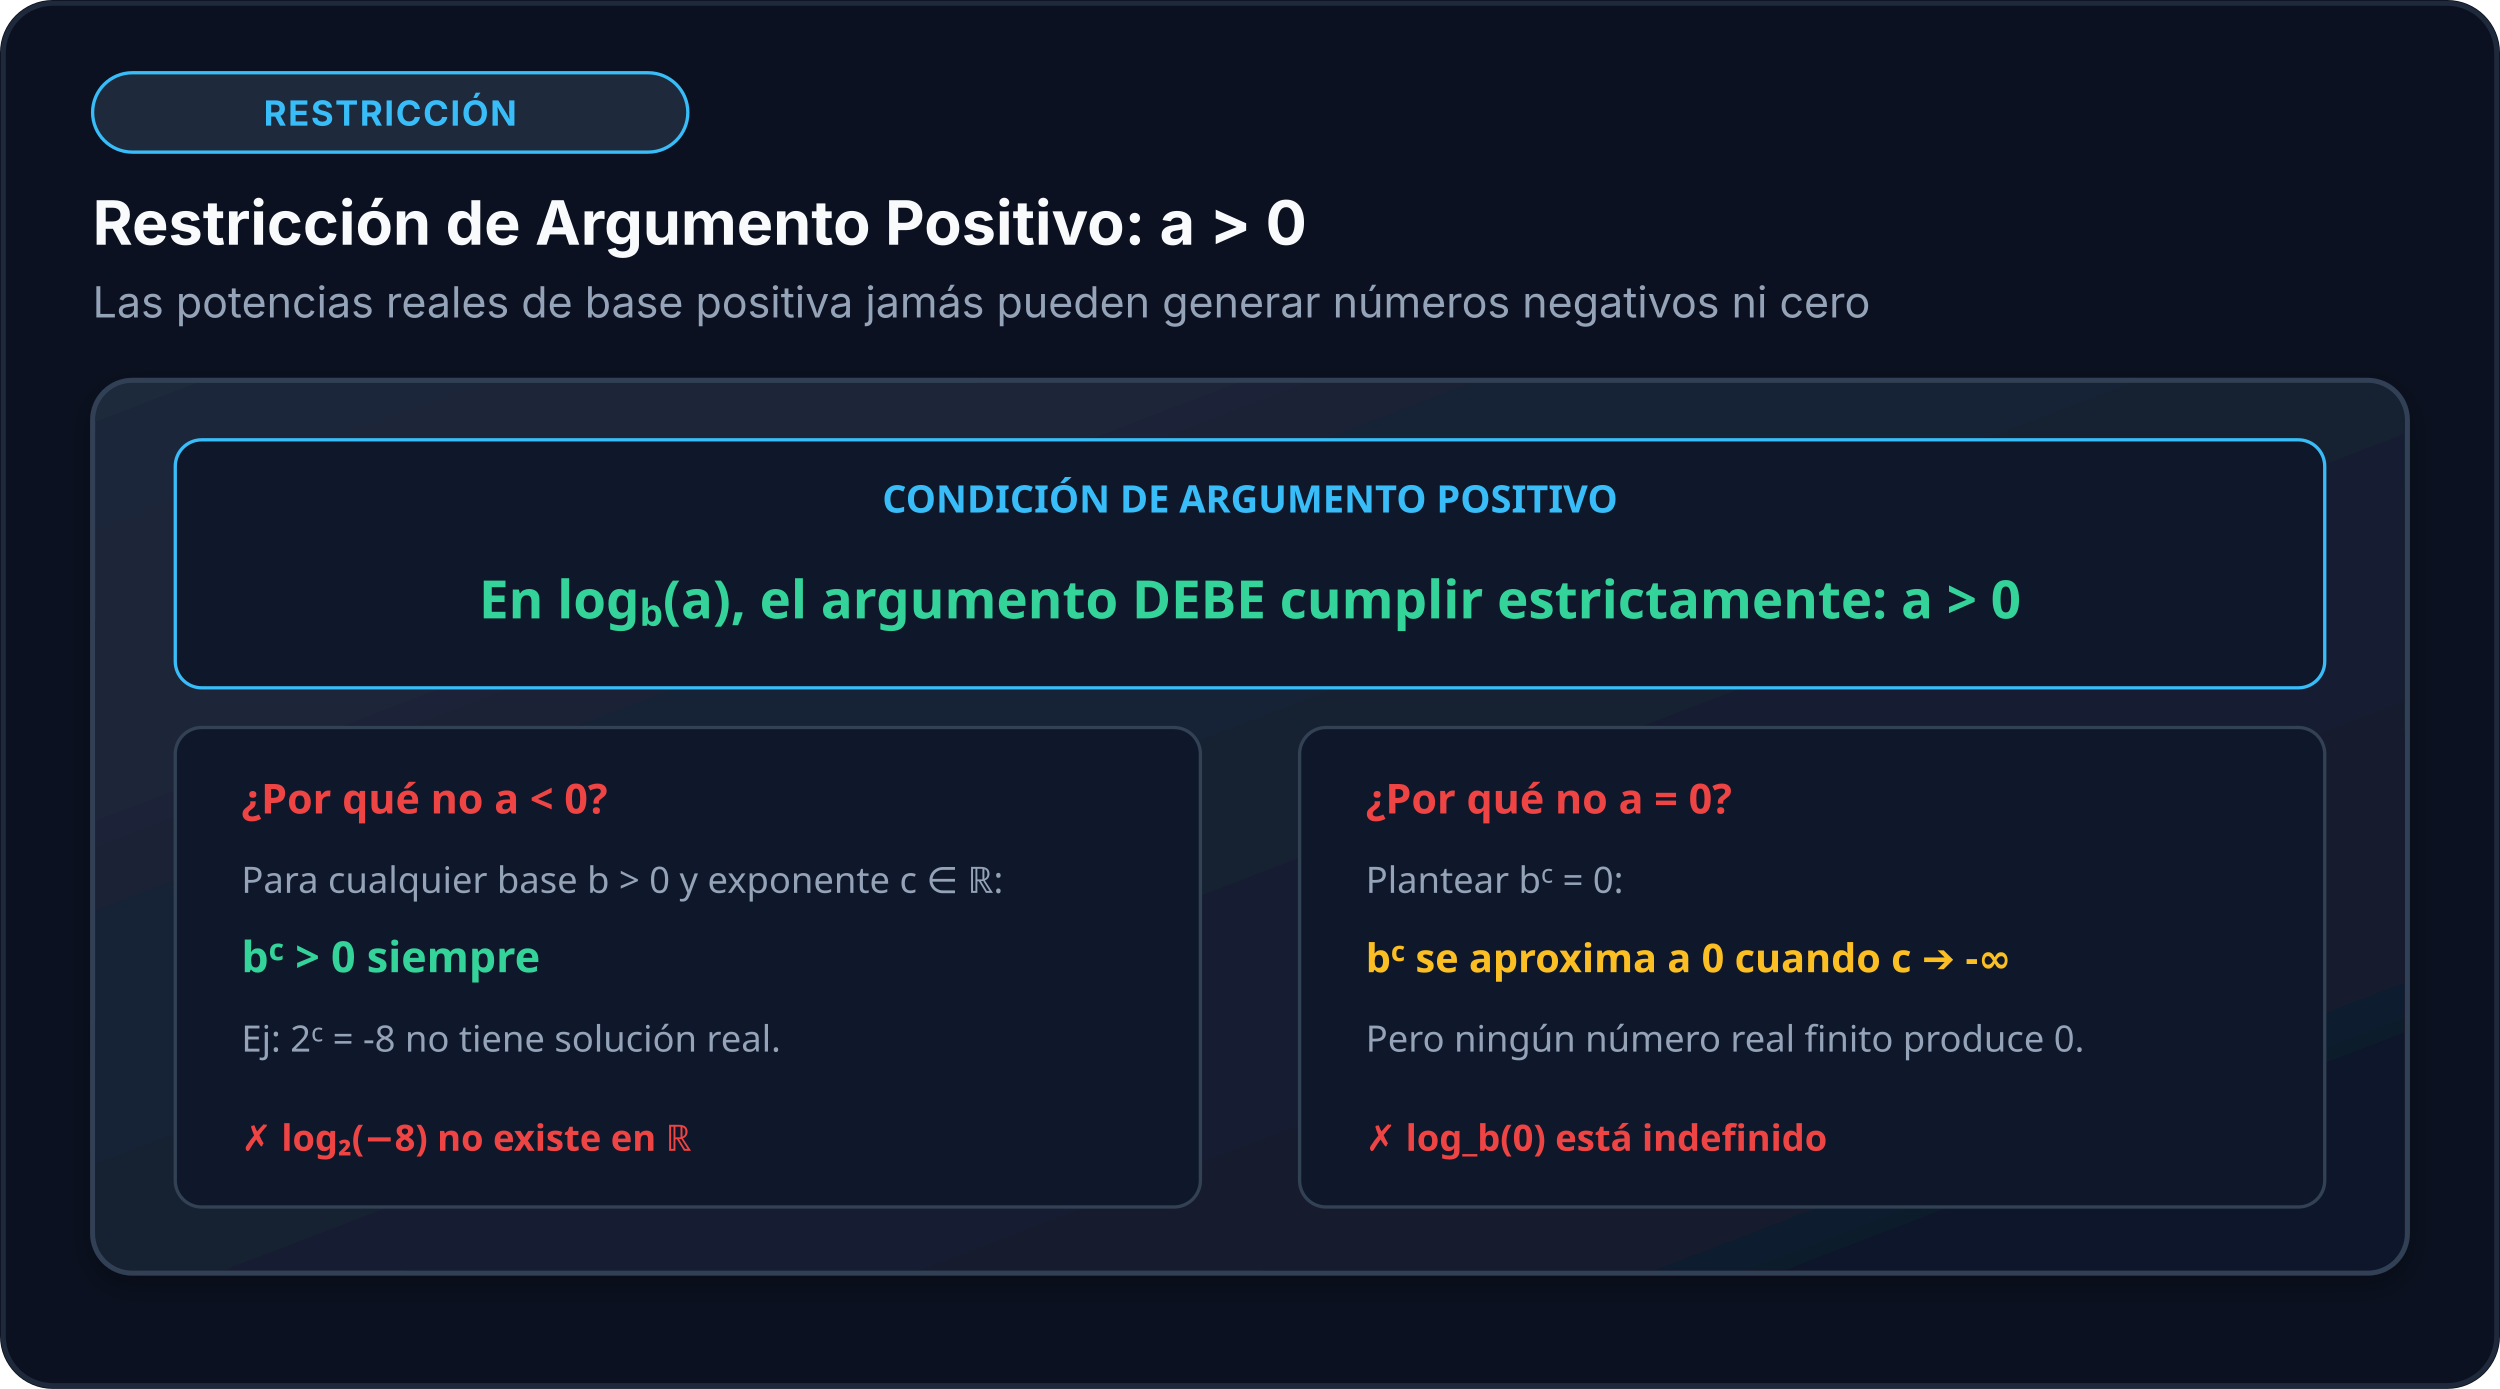
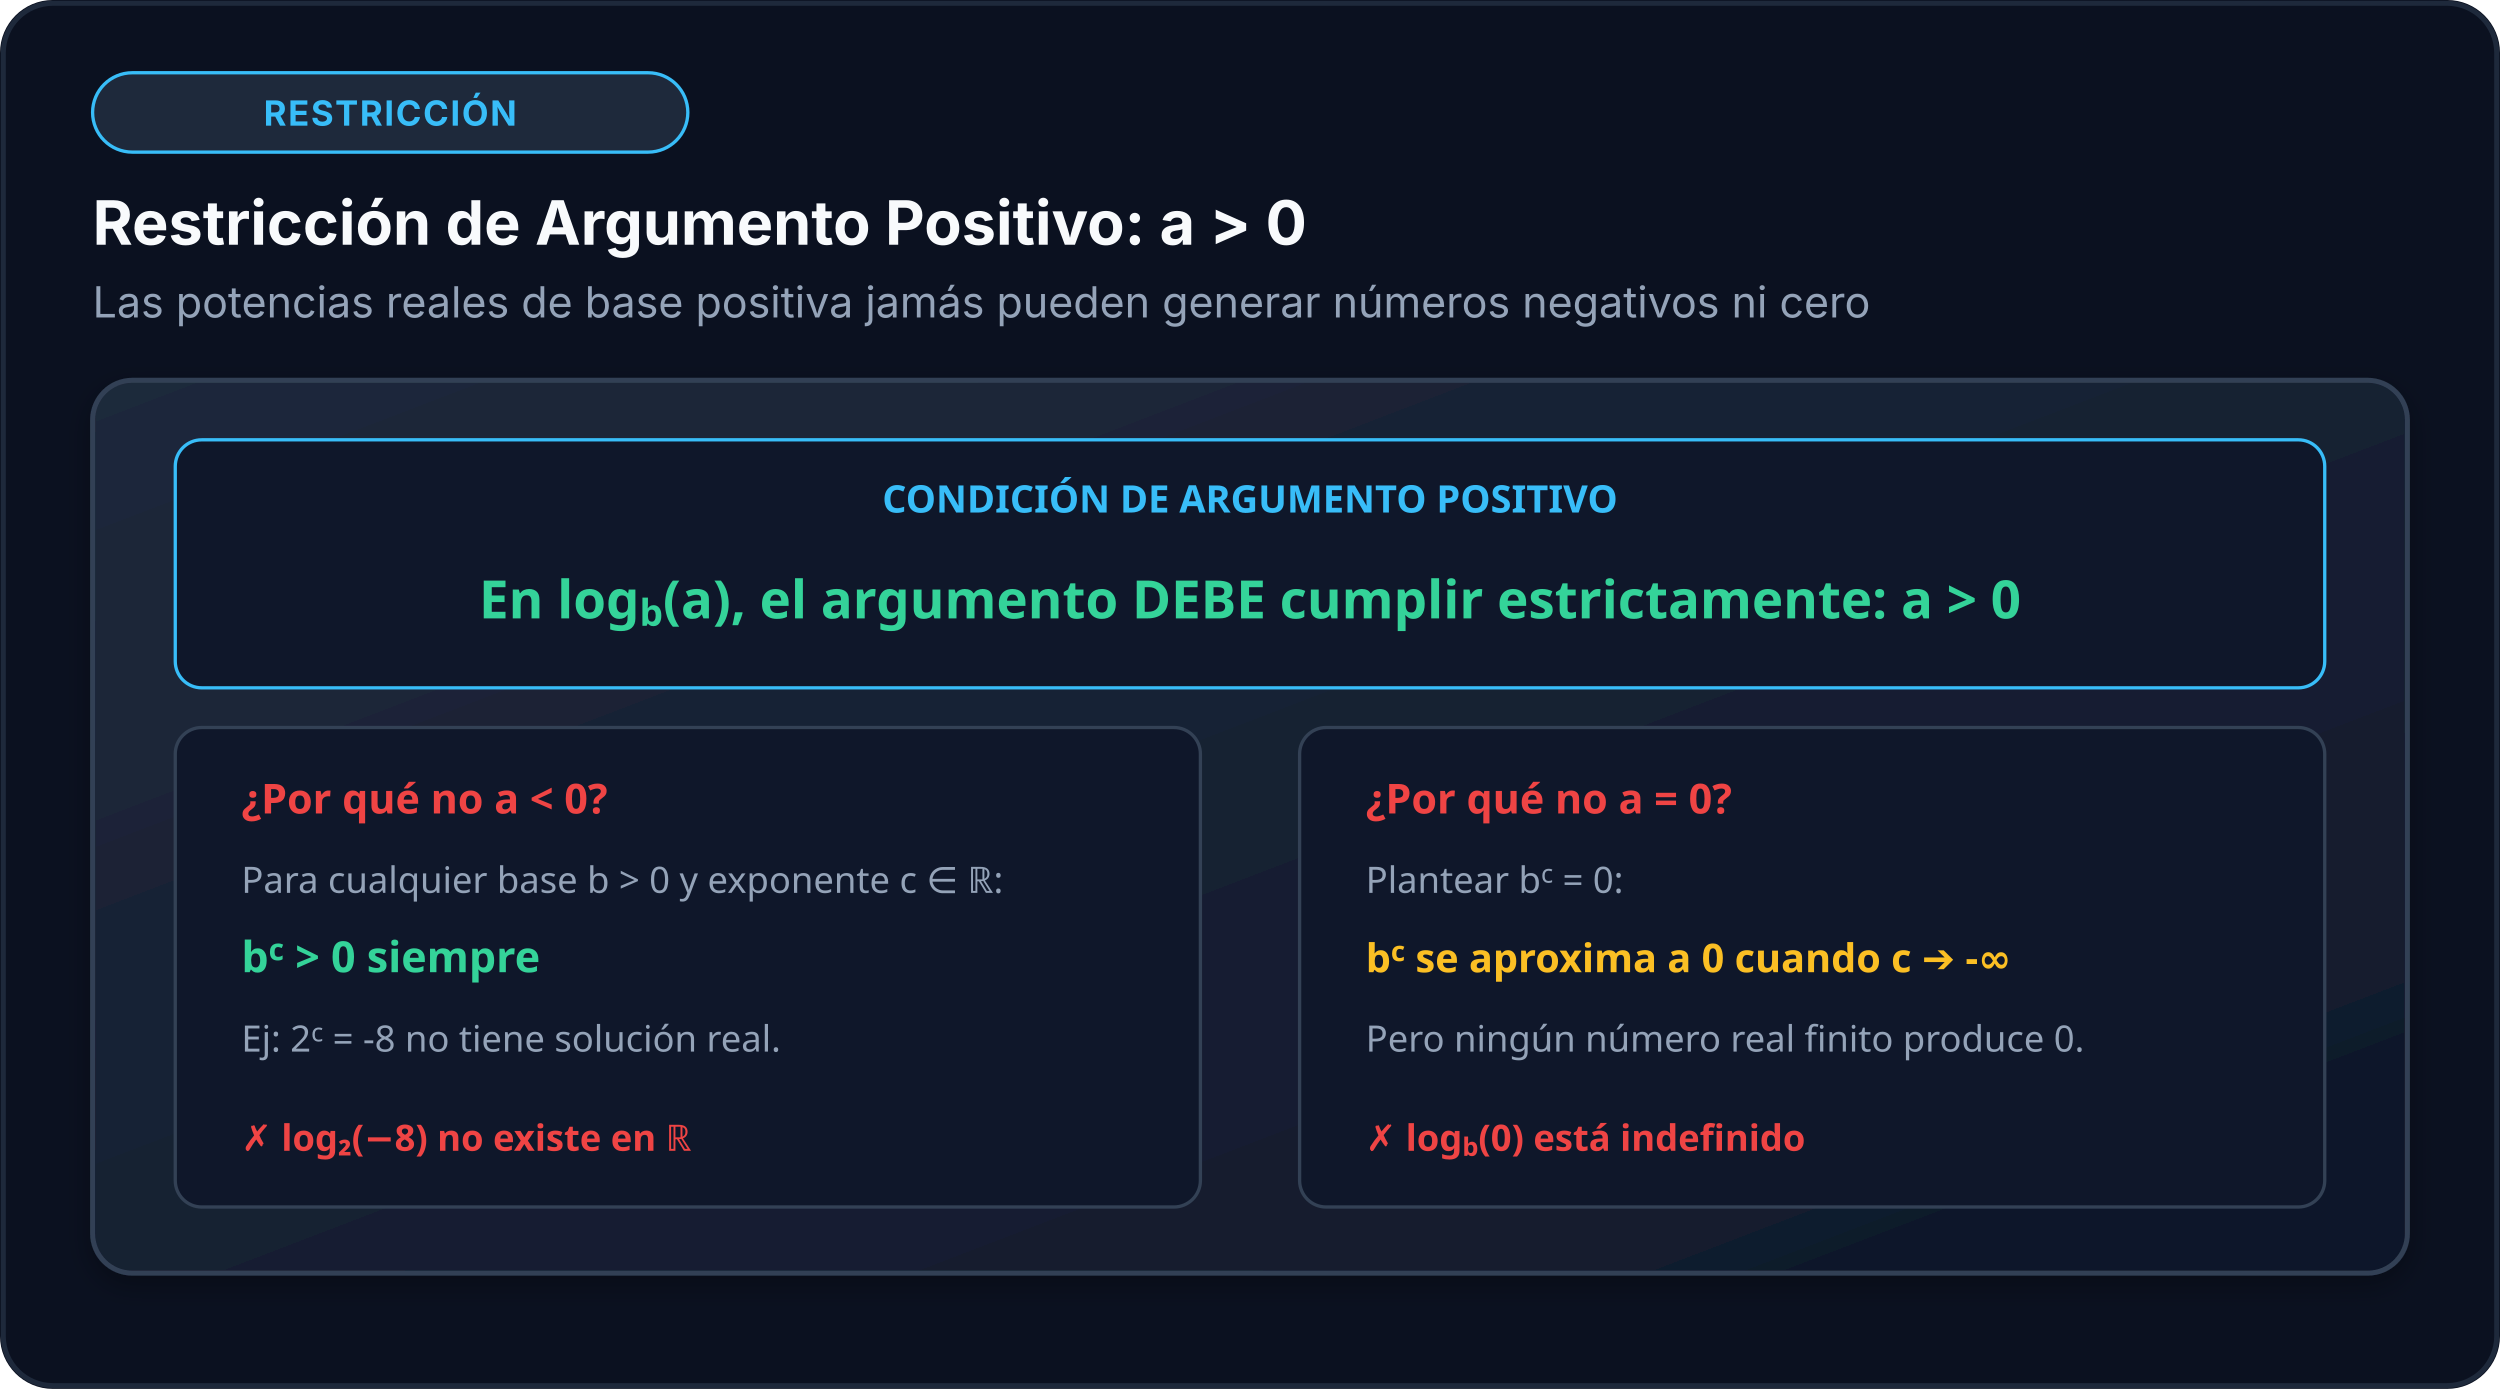
<svg xmlns="http://www.w3.org/2000/svg" viewBox="0 0 756 420" width="100%" height="100%">
  <defs>
    <linearGradient id="cardGrad" x1="0%" y1="0%" x2="100%" y2="100%">
      <stop offset="0%" stop-color="#1e293b" />
      <stop offset="100%" stop-color="#0f172a" />
    </linearGradient>
    <filter id="shadow" x="-4%" y="-4%" width="108%" height="112%">
      <feDropShadow dx="0" dy="3" stdDeviation="4" flood-color="#000000" flood-opacity="0.3" />
    </filter>
  </defs>
  <rect width="756" height="420" rx="16" fill="#0b1120" />
  <rect x="1" y="1" width="754" height="418" rx="15" fill="none" stroke="#1e293b" stroke-width="1.5" />
  <g transform="translate(28, 22)">
    <rect x="0" y="0" width="180" height="24" rx="12" fill="#1e293b" stroke="#38bdf8" stroke-width="1" />
    <text x="90" y="16" fill="#38bdf8" font-family="system-ui, -apple-system, sans-serif" font-size="10.5" font-weight="700" text-anchor="middle" letter-spacing="0.5">RESTRICCIÓN</text>
    <text x="0" y="52" fill="#f8fafc" font-family="system-ui, -apple-system, sans-serif" font-size="18.5" font-weight="700">Restricción de Argumento Positivo: a &gt; 0</text>
    <text x="0" y="74" fill="#94a3b8" font-family="system-ui, -apple-system, sans-serif" font-size="13">Las potencias reales de base positiva jamás pueden generar números negativos ni cero</text>
  </g>
  <g transform="translate(28, 115)">
    <rect width="700" height="270" rx="12" fill="url(#cardGrad)" stroke="#334155" stroke-width="1.5" filter="url(#shadow)" />
    <g transform="translate(25, 18)">
      <rect width="650" height="75" rx="8" fill="#0f172a" stroke="#38bdf8" />
      <text x="325" y="22" fill="#38bdf8" font-family="system-ui, sans-serif" font-size="11.5" font-weight="700" text-anchor="middle">CONDICIÓN DE ARGUMENTO POSITIVO</text>
      <text x="325" y="54" fill="#34d399" font-family="system-ui, sans-serif" font-size="16" font-weight="700" text-anchor="middle">En log<tspan baseline-shift="sub" font-size="70%">b</tspan>(a), el argumento DEBE cumplir estrictamente: a &gt; 0</text>
    </g>
    <g transform="translate(25, 105)">
      <rect width="310" height="145" rx="8" fill="#0f172a" stroke="#334155" />
      <text x="20" y="26" fill="#ef4444" font-family="system-ui, sans-serif" font-size="12.5" font-weight="700">¿Por qué no a &lt; 0?</text>
      <text x="20" y="50" fill="#94a3b8" font-family="system-ui, sans-serif" font-size="11">Para cualquier base b &gt; 0 y exponente c ∈ ℝ:</text>
      <text x="20" y="74" fill="#34d399" font-family="system-ui, sans-serif" font-size="13" font-weight="700">b<tspan baseline-shift="super" font-size="70%">c</tspan> &gt; 0  siempre</text>
      <text x="20" y="98" fill="#94a3b8" font-family="system-ui, sans-serif" font-size="11">Ej: 2<tspan baseline-shift="super" font-size="70%">c</tspan> = -8 no tiene solución real.</text>
      <text x="20" y="128" fill="#ef4444" font-family="system-ui, sans-serif" font-size="11" font-weight="600">✗ log₂(−8) no existe en ℝ</text>
    </g>
    <g transform="translate(365, 105)">
      <rect width="310" height="145" rx="8" fill="#0f172a" stroke="#334155" />
      <text x="20" y="26" fill="#ef4444" font-family="system-ui, sans-serif" font-size="12.5" font-weight="700">¿Por qué no a = 0?</text>
      <text x="20" y="50" fill="#94a3b8" font-family="system-ui, sans-serif" font-size="11">Plantear b<tspan baseline-shift="super" font-size="70%">c</tspan> = 0:</text>
      <text x="20" y="74" fill="#fbbf24" font-family="system-ui, sans-serif" font-size="12" font-weight="700">b<tspan baseline-shift="super" font-size="70%">c</tspan> se aproxima a 0 cuando c ➔ -∞</text>
      <text x="20" y="98" fill="#94a3b8" font-family="system-ui, sans-serif" font-size="11">Pero ningún número real finito produce 0.</text>
-       <text x="20" y="128" fill="#ef4444" font-family="system-ui, sans-serif" font-size="11" font-weight="600">✗ log_b(0) está indefinido</text>
+       <text x="20" y="128" fill="#ef4444" font-family="system-ui, sans-serif" font-size="11" font-weight="600">✗ log<tspan baseline-shift="sub" font-size="70%">b</tspan>(0) está indefinido</text>
    </g>
  </g>
</svg>
